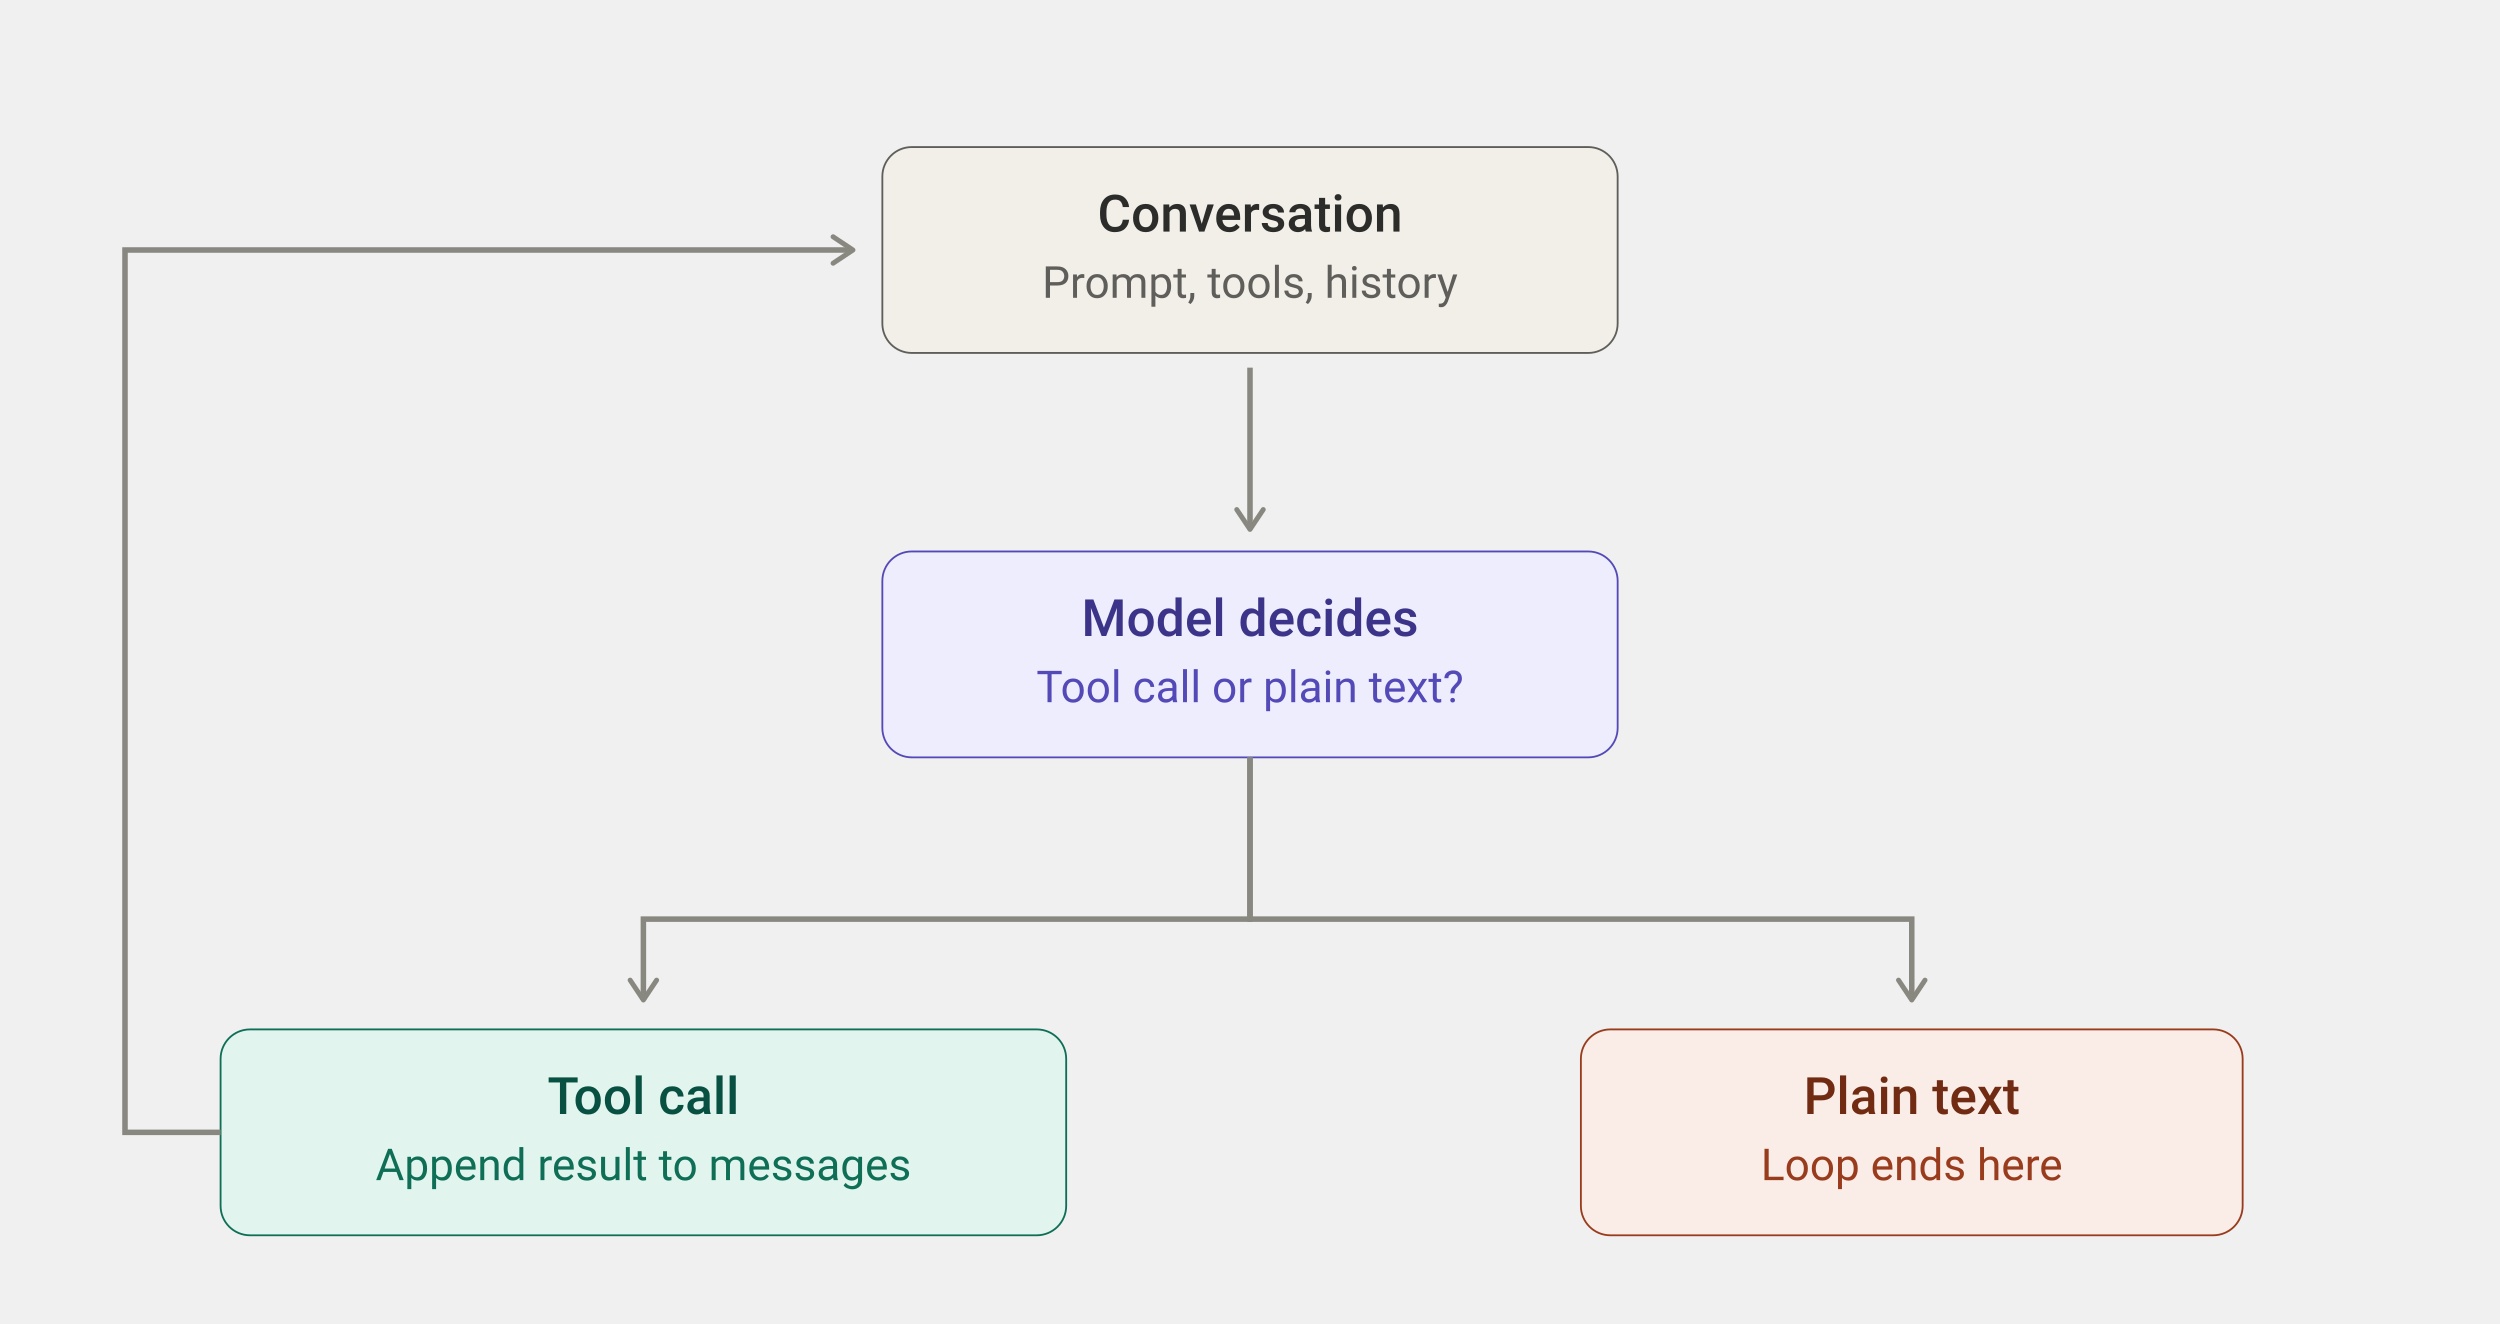
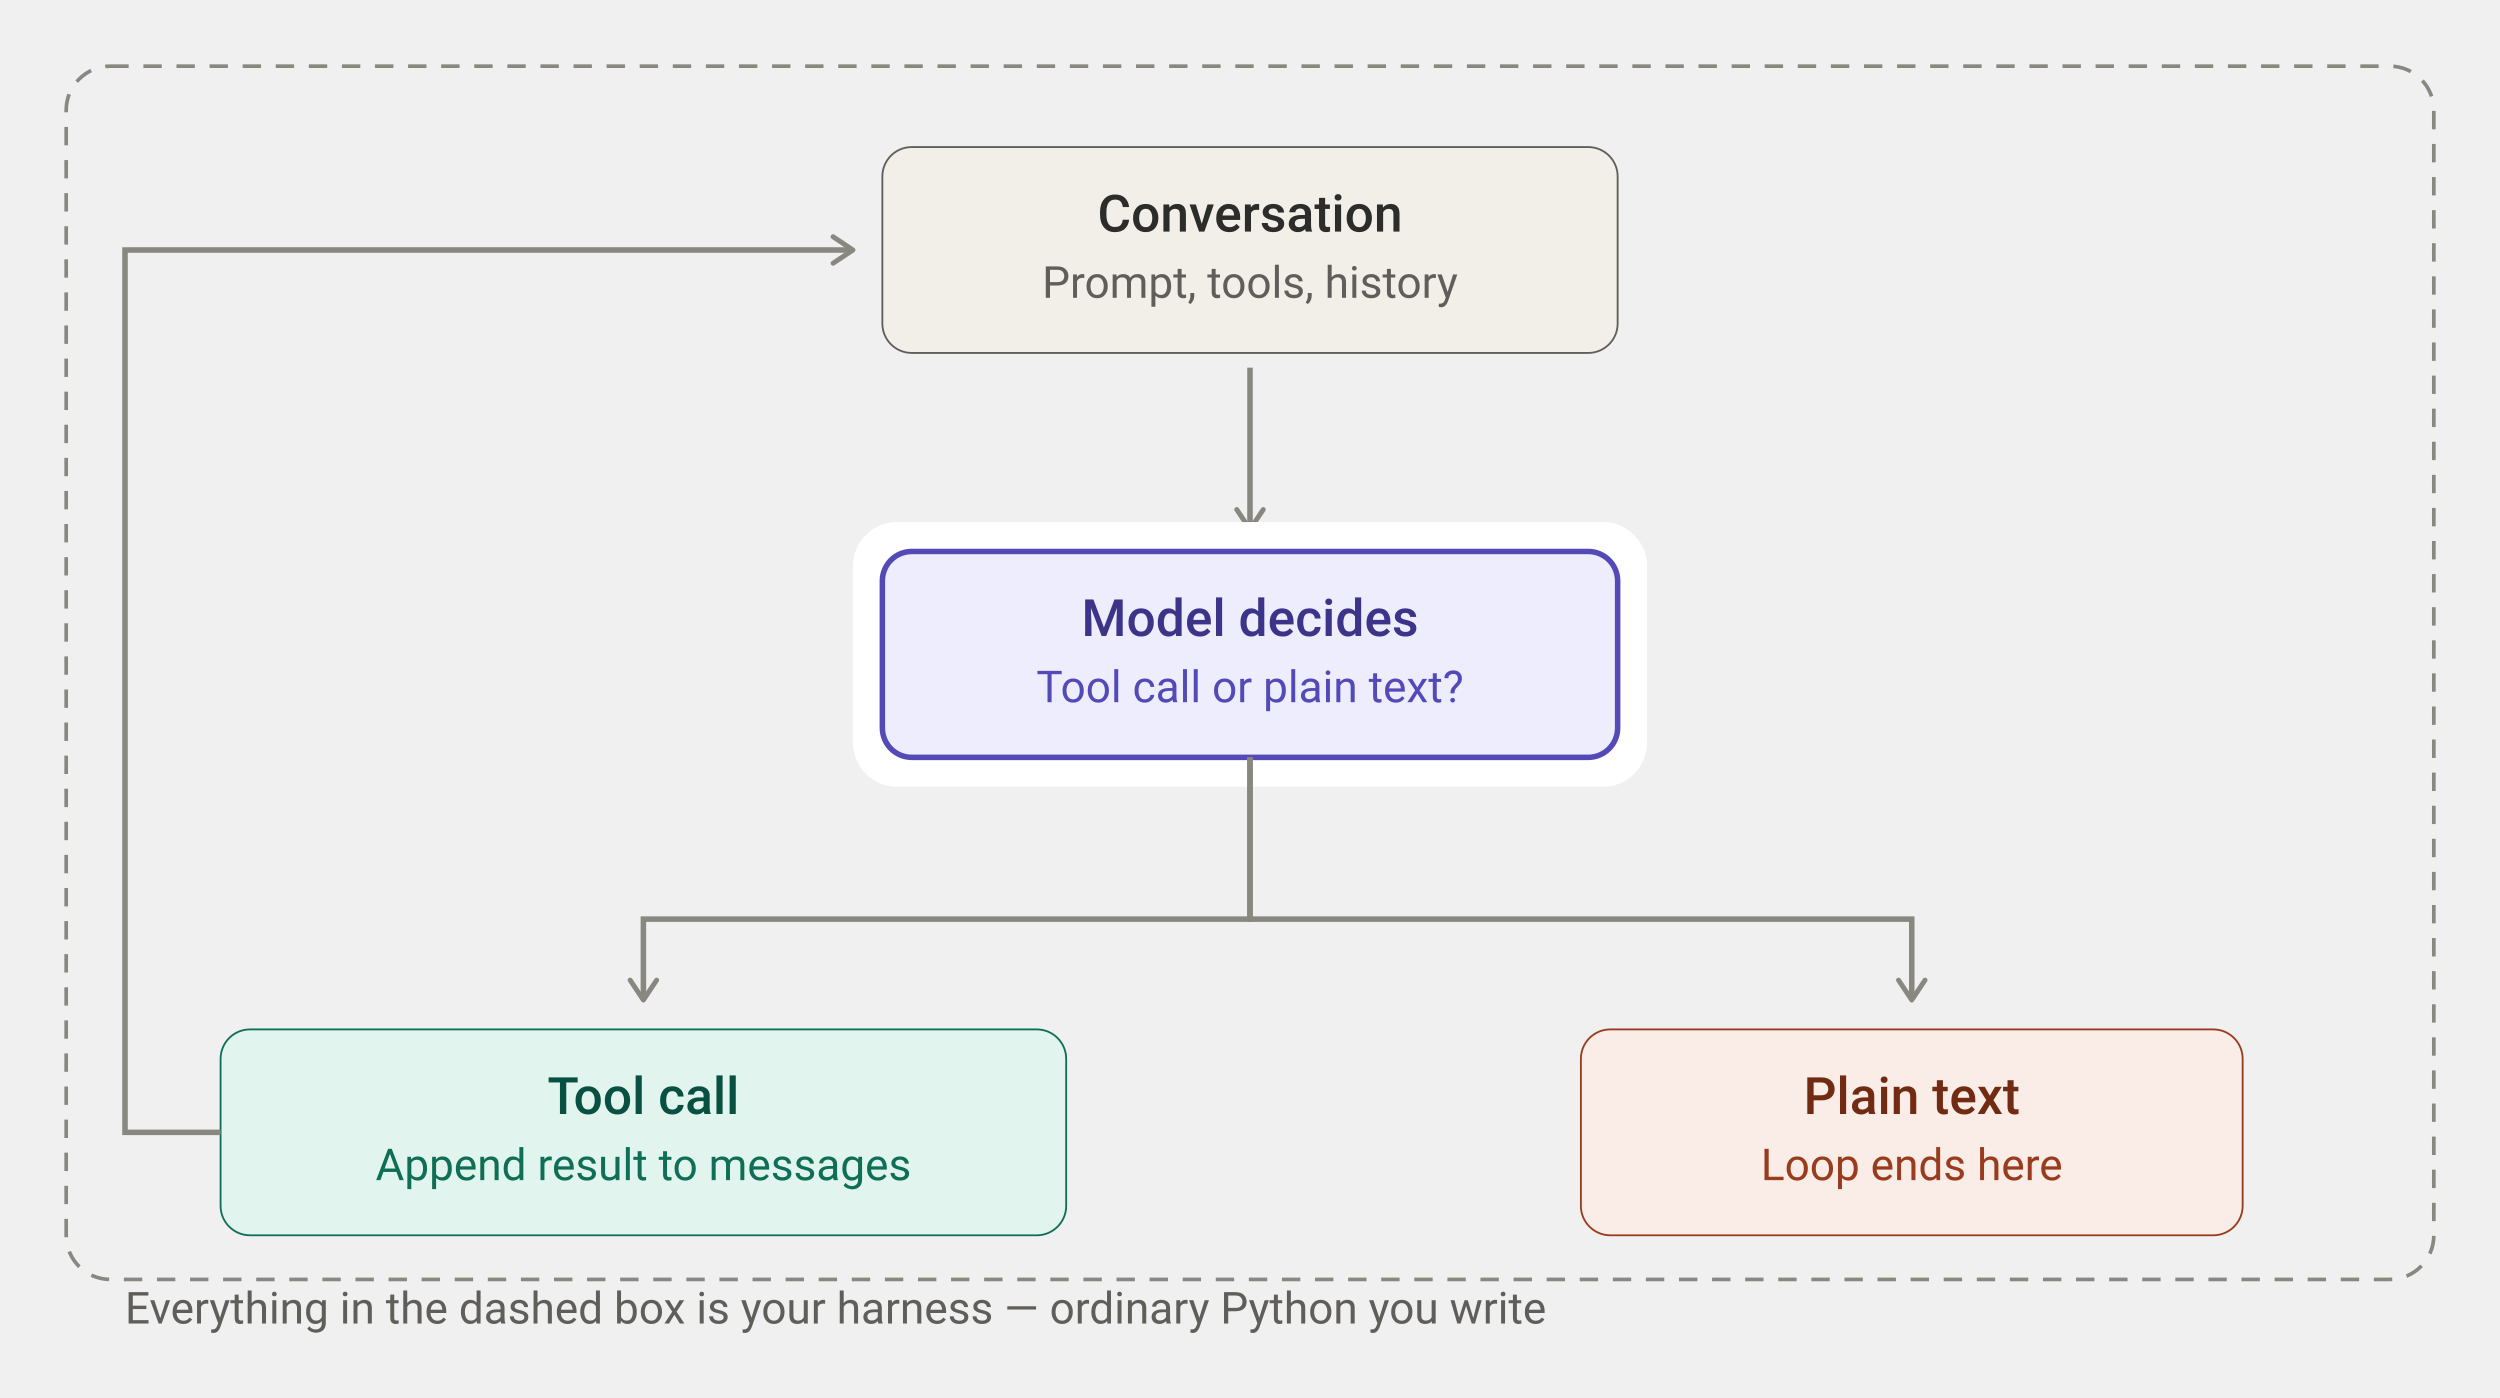
- <svg xmlns="http://www.w3.org/2000/svg" width="680" height="360" viewBox="0 0 680 360" role="img" aria-labelledby="t d">
+ <svg xmlns="http://www.w3.org/2000/svg" width="680" height="380" viewBox="0 0 680 380" role="img" aria-labelledby="t d">
  <style>
  .t  { font: 500 14px system-ui, -apple-system, "Segoe UI", Roboto, sans-serif; }
  .s  { font: 400 12px system-ui, -apple-system, "Segoe UI", Roboto, sans-serif; }
  .ln { fill: none; stroke: #888780; stroke-width: 1.5; }
</style>
  <defs>
    <marker id="a" viewBox="0 0 10 10" refX="8" refY="5" markerWidth="6" markerHeight="6" orient="auto-start-reverse">
      <path d="M2 1L8 5L2 9" fill="none" stroke="#888780" stroke-width="1.5" stroke-linecap="round" stroke-linejoin="round" />
    </marker>
  </defs>
+   <rect x="18" y="18" width="644" height="330" rx="12" fill="none" stroke="#888780" stroke-width="1" stroke-dasharray="5 4" />
+   <text class="s" x="34" y="360" fill="#5F5E5A">Everything in the dashed box is your harness — ordinary Python you write</text>
  <rect x="240" y="40" width="200" height="56" rx="8" fill="#F1EFE8" stroke="#5F5E5A" stroke-width="0.5" />
  <text class="t" x="340" y="63" text-anchor="middle" fill="#2C2C2A">Conversation</text>
  <text class="s" x="340" y="81" text-anchor="middle" fill="#5F5E5A">Prompt, tools, history</text>
  <line x1="340" y1="100" x2="340" y2="144" class="ln" marker-end="url(#a)" />
-   <rect x="240" y="150" width="200" height="56" rx="8" fill="#EEEDFE" stroke="#534AB7" stroke-width="0.5" />
+   <rect x="232" y="142" width="216" height="72" rx="12" fill="#FFFFFF" stroke="none" />
+   <rect x="240" y="150" width="200" height="56" rx="8" fill="#EEEDFE" stroke="#534AB7" stroke-width="1.5" />
  <text class="t" x="340" y="173" text-anchor="middle" fill="#3C3489">Model decides</text>
  <text class="s" x="340" y="191" text-anchor="middle" fill="#534AB7">Tool call or plain text?</text>
  <path d="M340 206 L340 250 L175 250 L175 272" class="ln" marker-end="url(#a)" />
  <path d="M340 206 L340 250 L520 250 L520 272" class="ln" marker-end="url(#a)" />
  <rect x="60" y="280" width="230" height="56" rx="8" fill="#E1F5EE" stroke="#0F6E56" stroke-width="0.5" />
  <text class="t" x="175" y="303" text-anchor="middle" fill="#085041">Tool call</text>
  <text class="s" x="175" y="321" text-anchor="middle" fill="#0F6E56">Append result to messages</text>
  <rect x="430" y="280" width="180" height="56" rx="8" fill="#FAECE7" stroke="#993C1D" stroke-width="0.5" />
  <text class="t" x="520" y="303" text-anchor="middle" fill="#712B13">Plain text</text>
  <text class="s" x="520" y="321" text-anchor="middle" fill="#993C1D">Loop ends here</text>
  <path d="M60 308 L34 308 L34 68 L232 68" class="ln" marker-end="url(#a)" />
</svg>
